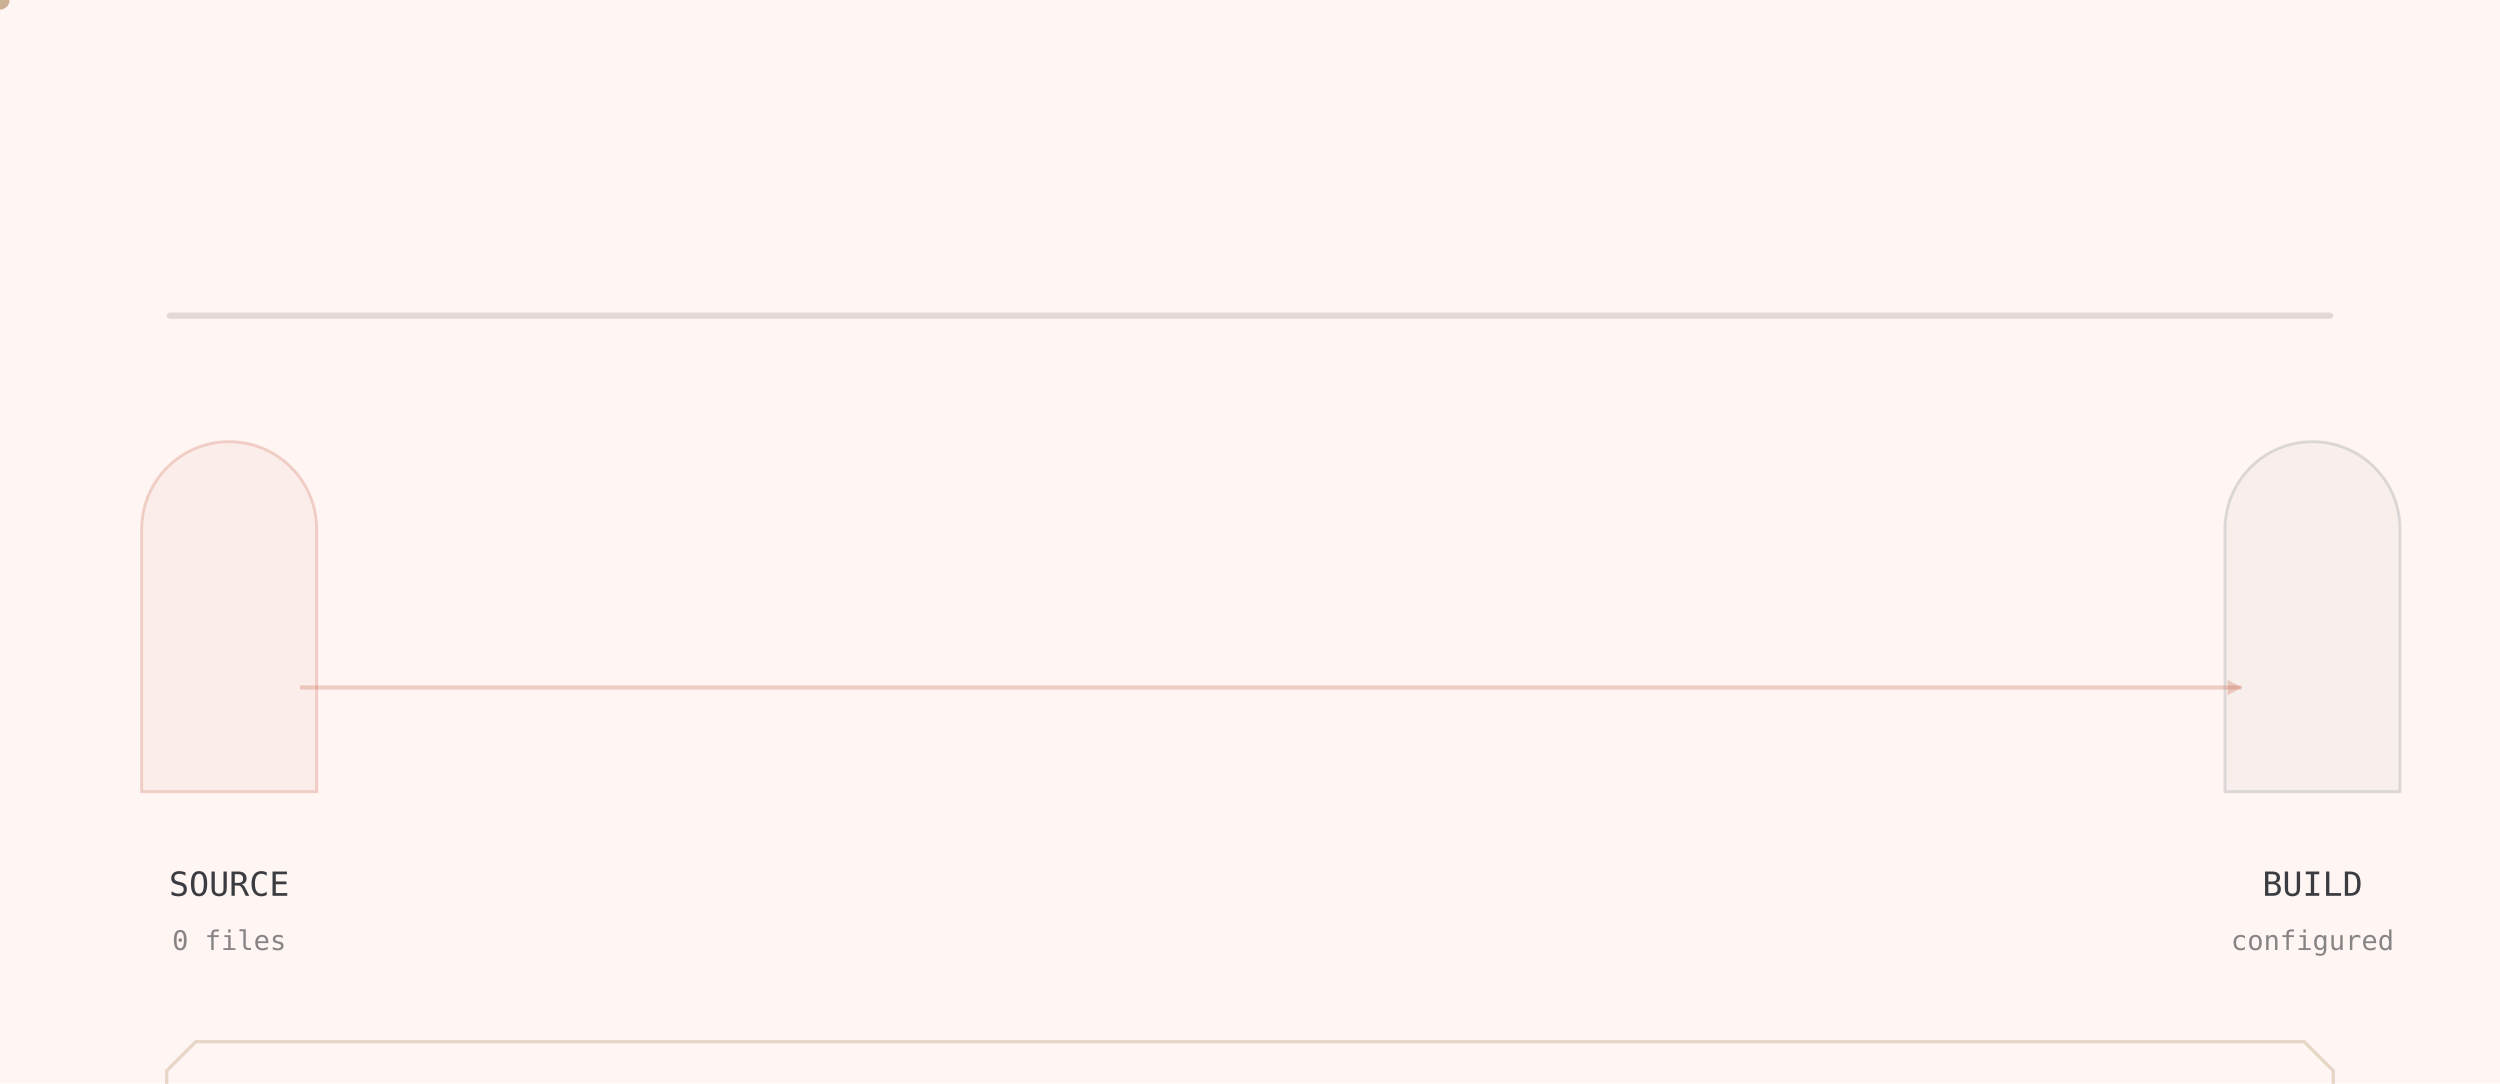
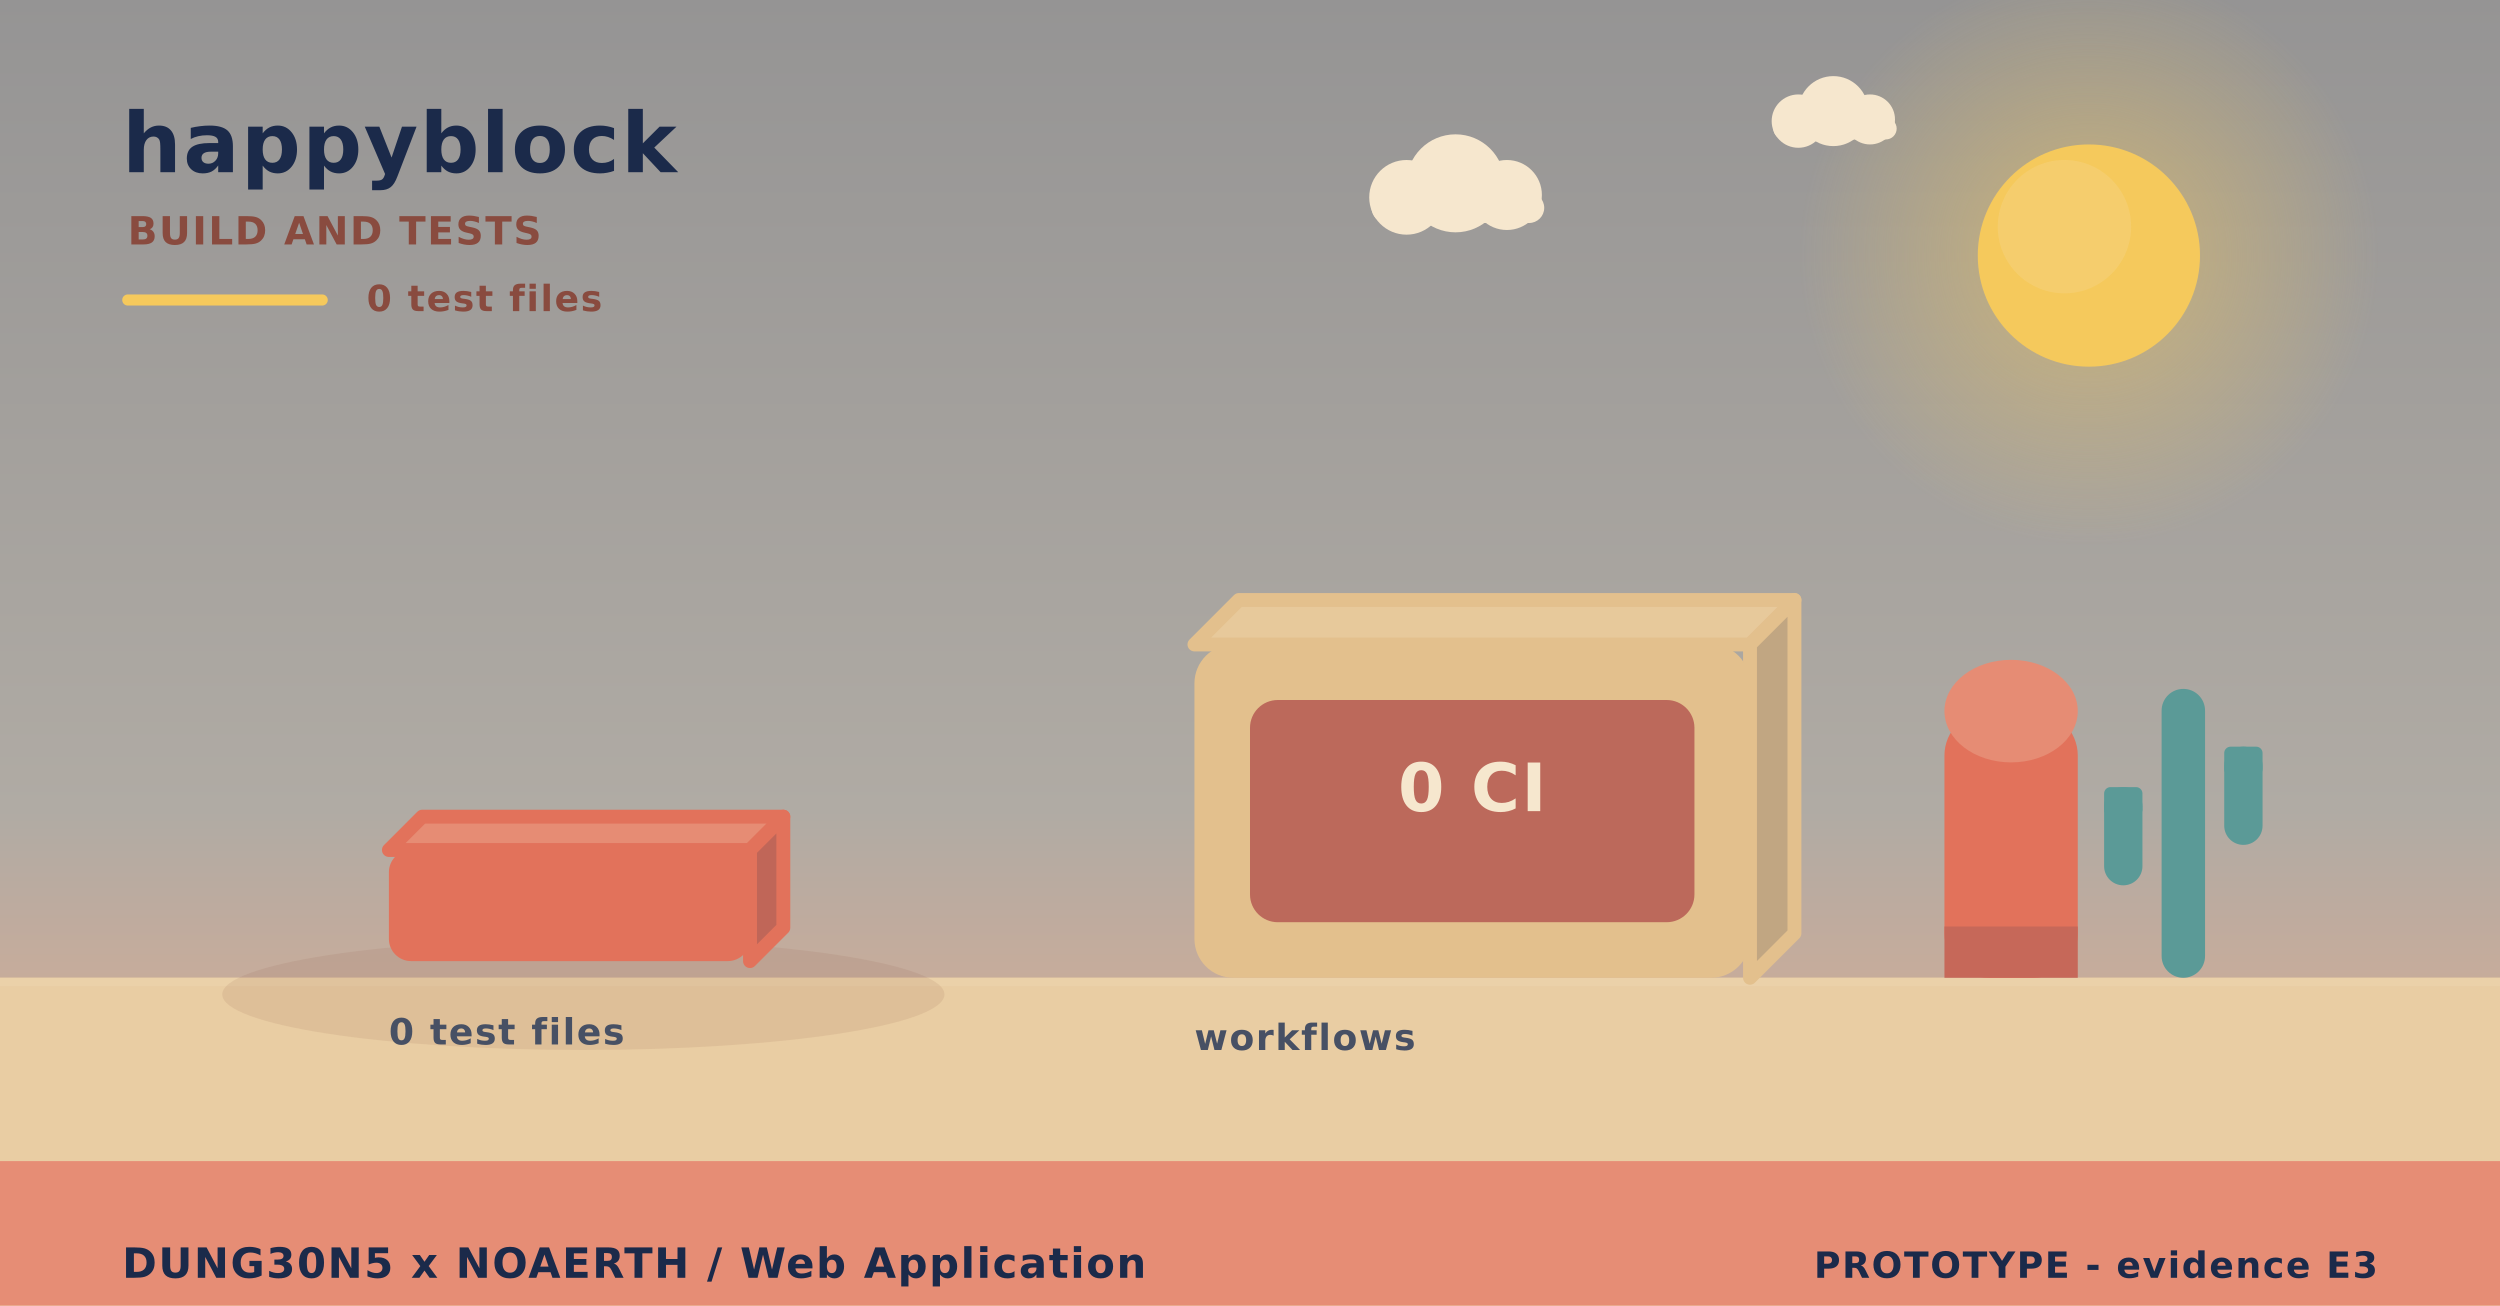
- <svg xmlns="http://www.w3.org/2000/svg" viewBox="0 0 1200 520" width="1200" height="520" role="img" aria-label="happyblock build evidence">
-   <rect width="1200" height="520" fill="#fff5f2" />
-   <defs>
-     <linearGradient id="gb" x1="0" y1="0" x2="1" y2="1">
-       <stop offset="0%" stop-color="#c75f48" />
-       <stop offset="100%" stop-color="#78818a" />
-     </linearGradient>
-   </defs>
-   <rect x="80.00" y="150.00" width="1040.00" height="3.00" rx="2.00" fill="rgba(37,40,46,0.140)" opacity="1.00" />
-   <path d="M68.00,380.00 L68.00,254.00 A42.00,42.00 0 0 1 152.00,254.00 L152.00,380.00 Z" fill="rgba(199,95,72,0.100)" opacity="0.55" stroke="rgba(199,95,72,0.450)" stroke-width="1.4" />
-   <polygon points="-192.26,189.00 -136.83,221.00 -136.83,157.00 -192.26,125.00" fill="#736150" opacity="0.95" />
-   <polygon points="-247.68,221.00 -192.26,253.00 -192.26,189.00 -247.68,157.00" fill="#5e656c" opacity="0.95" />
-   <polygon points="-192.26,125.00 -136.83,157.00 -192.26,189.00 -247.68,157.00" fill="#c75f48" opacity="0.95" />
-   <text x="110" y="430" font-family="ui-monospace,Menlo,monospace" font-size="16" fill="rgba(37,40,46,0.900)" text-anchor="middle">SOURCE</text>
-   <text x="110" y="456" font-family="ui-monospace,Menlo,monospace" font-size="13" fill="rgba(37,40,46,0.550)" text-anchor="middle">0 files</text>
-   <path d="M1068.00,380.00 L1068.00,254.00 A42.00,42.00 0 0 1 1152.00,254.00 L1152.00,380.00 Z" fill="rgba(120,129,138,0.100)" opacity="0.55" stroke="rgba(120,129,138,0.450)" stroke-width="1.4" />
-   <polygon points="673.77,689.00 729.19,721.00 729.19,657.00 673.77,625.00" fill="#736150" opacity="0.95" />
-   <polygon points="618.34,721.00 673.77,753.00 673.77,689.00 618.34,657.00" fill="#5e656c" opacity="0.95" />
-   <polygon points="673.77,625.00 729.19,657.00 673.77,689.00 618.34,657.00" fill="#78818a" opacity="0.95" />
-   <text x="1110" y="430" font-family="ui-monospace,Menlo,monospace" font-size="16" fill="rgba(37,40,46,0.900)" text-anchor="middle">BUILD</text>
-   <text x="1110" y="456" font-family="ui-monospace,Menlo,monospace" font-size="13" fill="rgba(37,40,46,0.550)" text-anchor="middle">configured</text>
-   <line x1="144.00" y1="330.00" x2="1076.00" y2="330.00" stroke="rgba(199,95,72,0.500)" stroke-width="2.00" opacity="0.55" />
-   <polygon points="1076.00,330.00 1069.20,326.20 1069.20,333.80" fill="rgba(199,95,72,0.500)" opacity="0.55" />
-   <g opacity="0.9">
-     <circle cx="0.00" cy="0.00" r="4.60" fill="#c7a88a" opacity="1.00" />
-     <animateTransform attributeName="transform" type="translate" values="144.00,330.00 1076.00,330.00" dur="5.5s" begin="0.0s" repeatCount="indefinite" />
-     <animateTransform attributeName="transform" type="translate" values="1076.00,330.00 144.00,330.00" dur="5.5s" begin="2.75s" repeatCount="indefinite" />
+ <svg xmlns="http://www.w3.org/2000/svg" width="900" height="470" viewBox="0 0 900 470" role="img" aria-label="happyblock - how it is verified">
+   <linearGradient id="skyb" x1="0" y1="0" x2="0" y2="1">
+     <stop offset="0" stop-color="#959494" />
+     <stop offset="0.62" stop-color="#b0aba4" />
+     <stop offset="1" stop-color="#f3ad8a" />
+   </linearGradient>
+   <rect width="900" height="470" fill="url(#skyb)" />
+   <radialGradient id="sunb">
+     <stop offset="0.35" stop-color="#f5c95c" stop-opacity="0.34" />
+     <stop offset="1" stop-color="#f5c95c" stop-opacity="0" />
+   </radialGradient>
+   <circle cx="752" cy="92" r="104" fill="url(#sunb)" />
+   <circle cx="752" cy="92" r="40" fill="#f5c95c" />
+   <circle cx="743.2" cy="81.6" r="24" fill="#f5d27e" opacity="0.5" />
+   <g>
+     <circle cx="524" cy="66" r="17.64" fill="#f6e7ce" />
+     <circle cx="506.36" cy="71.04" r="13.44" fill="#f6e7ce" />
+     <circle cx="542.48" cy="70.2" r="12.6" fill="#f6e7ce" />
+     <rect x="493.76" y="69.36" width="62.16" height="10.92" rx="5.46" fill="#f6e7ce" />
+     <animateTransform attributeName="transform" type="translate" values="0 0;24 0;0 0" dur="36s" begin="0s" repeatCount="indefinite" />
  </g>
-   <path d="M94.00,500.00 H1106.00 L1120.00,514.00 V546.00 L1106.00,560.00 H94.00 L80.00,546.00 V514.00 Z" fill="none" stroke="rgba(199,168,138,0.500)" stroke-width="1.60" opacity="0.80" />
-   <text x="600" y="536" font-family="ui-monospace,Menlo,monospace" font-size="16" fill="rgba(199,168,138,0.950)" text-anchor="middle">no test suite present in this repository — shown as measured, not implied</text>
+   <g>
+     <circle cx="660" cy="40" r="12.6" fill="#f6e7ce" />
+     <circle cx="647.4" cy="43.6" r="9.6" fill="#f6e7ce" />
+     <circle cx="673.2" cy="43" r="9" fill="#f6e7ce" />
+     <rect x="638.4" y="42.4" width="44.4" height="7.8" rx="3.9" fill="#f6e7ce" />
+     <animateTransform attributeName="transform" type="translate" values="0 0;-18 0;0 0" dur="46s" begin="3s" repeatCount="indefinite" />
+   </g>
+   <rect x="0" y="352" width="900" height="118" fill="#e9cda3" />
+   <rect x="0" y="352" width="900" height="3" fill="#ebd1a9" />
+   <text x="44" y="62" font-family="Verdana,DejaVu Sans,sans-serif" font-size="30" font-weight="700" letter-spacing="0.6" fill="#1b2a4a" text-anchor="start">happyblock</text>
+   <text x="46" y="88" font-family="Verdana,DejaVu Sans,sans-serif" font-size="14" font-weight="700" letter-spacing="0.6" fill="#894b3f" text-anchor="start">BUILD AND TESTS</text>
+   <rect x="44" y="106" width="74" height="4" rx="2" fill="#f5c95c" />
+   <text x="132" y="112" font-family="Verdana,DejaVu Sans,sans-serif" font-size="13" font-weight="700" letter-spacing="0.6" fill="#894b3f" text-anchor="start">0 test files</text>
+   <ellipse cx="210" cy="358" rx="130" ry="20" fill="rgba(138,90,68,0.11)" />
+   <g>
+     <path d="M140,306 L270,306 L282,294 L152,294 Z" fill="#e68c74" stroke="#e2725b" stroke-width="5" stroke-linejoin="round" />
+     <path d="M270,306 L282,294 L282,334 L270,346 Z" fill="#c06658" stroke="#e2725b" stroke-width="5" stroke-linejoin="round" />
+     <rect x="140" y="306" width="130" height="40" rx="8" fill="#e2725b" />
+     <animateTransform attributeName="transform" type="translate" values="0 10;0 0" dur="0.8s" begin="0.5s" fill="freeze" />
+   </g>
+   <text x="140" y="376" font-family="Verdana,DejaVu Sans,sans-serif" font-size="13" font-weight="700" letter-spacing="0.6" fill="#475064" text-anchor="start">0 test files</text>
+   <path d="M430,232 L630,232 L646,216 L446,216 Z" fill="#e7c99b" stroke="#e3c08d" stroke-width="5" stroke-linejoin="round" />
+   <path d="M630,232 L646,216 L646,336 L630,352 Z" fill="#c1a682" stroke="#e3c08d" stroke-width="5" stroke-linejoin="round" />
+   <rect x="430" y="232" width="200" height="120" rx="14" fill="#e3c08d" />
+   <rect x="450" y="252" width="160" height="80" rx="10" fill="#ba6458" opacity="0.94" />
+   <text x="530" y="292" font-family="Verdana,DejaVu Sans,sans-serif" font-size="24" font-weight="700" letter-spacing="0.6" fill="#f6e7ce" text-anchor="middle">0 CI</text>
+   <text x="430" y="378" font-family="Verdana,DejaVu Sans,sans-serif" font-size="13" font-weight="700" letter-spacing="0.6" fill="#475064" text-anchor="start">workflows</text>
+   <rect x="700" y="256" width="48" height="96" rx="16" fill="#e2725b" />
+   <ellipse cx="724" cy="256" rx="24" ry="18.46" fill="#e68c74" />
+   <rect x="700" y="333.54" width="48" height="18.46" fill="#c66859" />
+   <rect x="778.18" y="248" width="15.64" height="104" rx="7.82" fill="#5b9a97" />
+   <rect x="757.48" y="283.36" width="13.8" height="35.36" rx="6.9" fill="#5b9a97" />
+   <rect x="757.48" y="283.36" width="13.8" height="10.4" rx="2.3" fill="#5b9a97" />
+   <rect x="800.72" y="268.8" width="13.8" height="35.36" rx="6.9" fill="#5b9a97" />
+   <rect x="800.72" y="268.8" width="13.8" height="10.4" rx="2.3" fill="#5b9a97" />
+   <rect x="0" y="418" width="900" height="52" rx="0" fill="#e68972" opacity="0.94" />
+   <text x="44" y="460" font-family="Verdana,DejaVu Sans,sans-serif" font-size="15" font-weight="700" letter-spacing="0.6" fill="#1b2a4a" text-anchor="start">DUNG30N5 x NOAERTH  /  Web Application</text>
+   <text x="856" y="460" font-family="Verdana,DejaVu Sans,sans-serif" font-size="13" font-weight="700" letter-spacing="0.6" fill="#1b2a4a" text-anchor="end">PROTOTYPE  -  evidence E3</text>
</svg>
